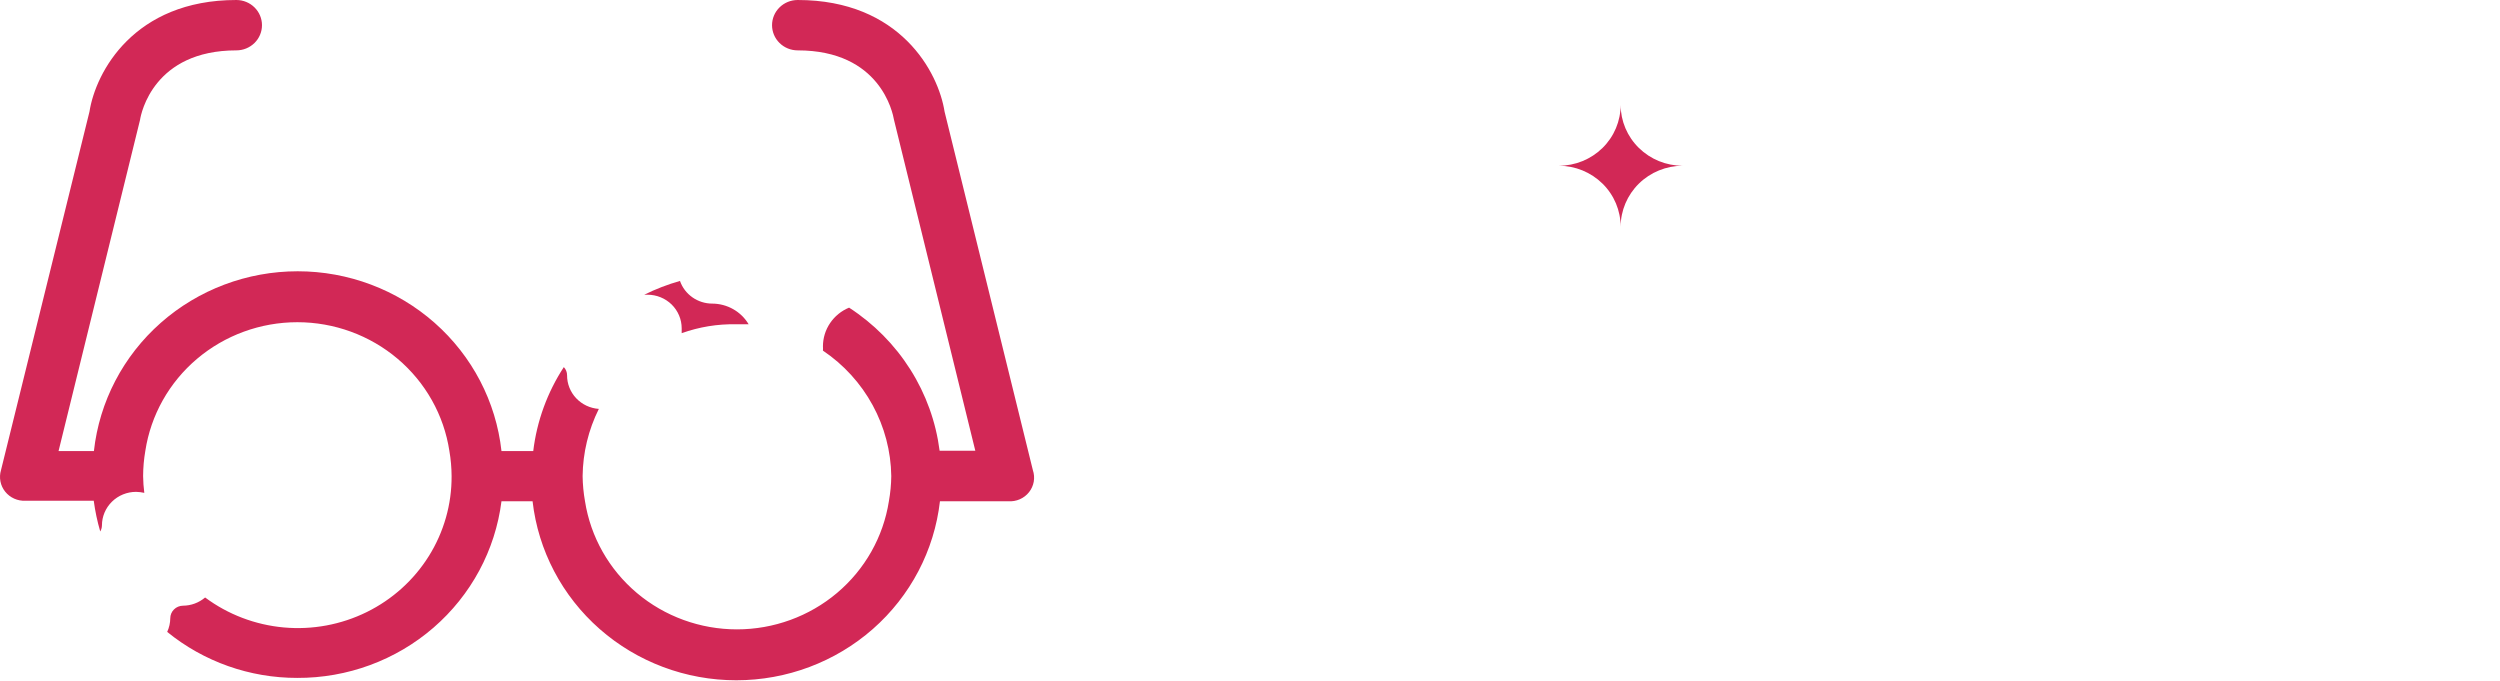
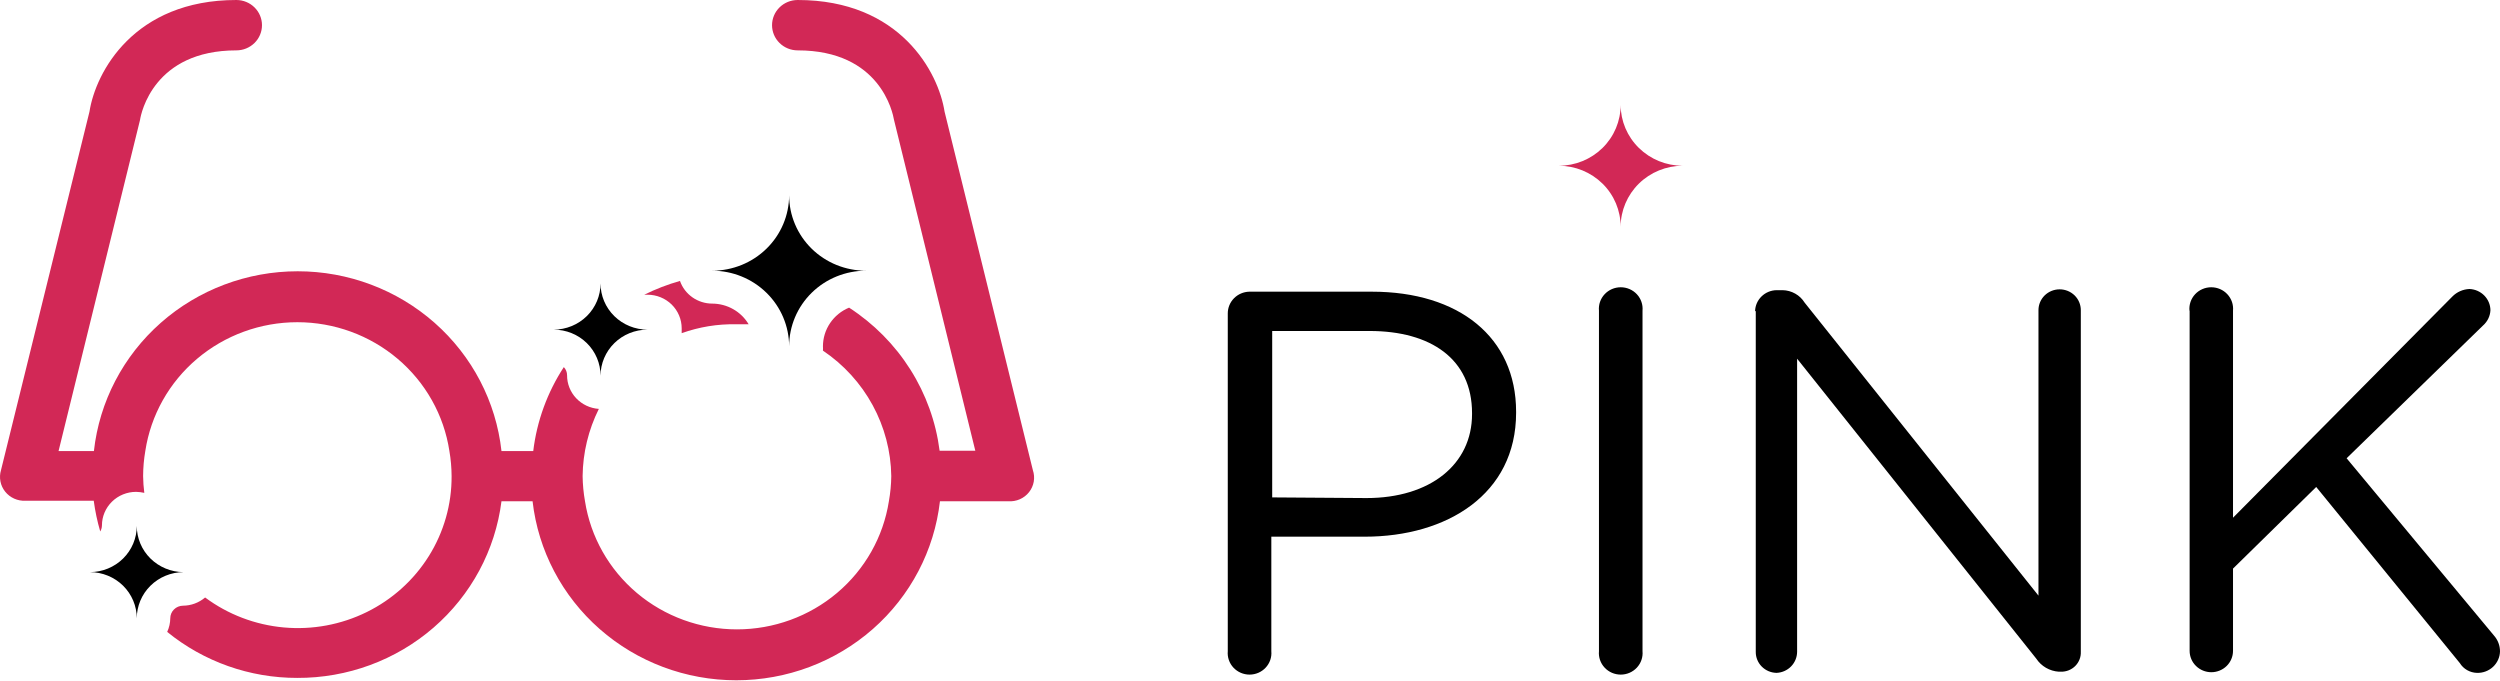
- <svg xmlns="http://www.w3.org/2000/svg" width="147" height="40" viewBox="0 0 147 40" fill="none">
+ <svg xmlns="http://www.w3.org/2000/svg" width="147" height="40" viewBox="0 0 147 40">
  <g>
    <path d="M72.193 18.425C72.193 18.092 72.326 17.773 72.562 17.535C72.799 17.297 73.12 17.159 73.459 17.151H80.67C85.783 17.151 89.147 19.827 89.147 24.211V24.27C89.147 29.069 85.07 31.557 80.248 31.557H74.754V38.291C74.77 38.466 74.749 38.642 74.692 38.808C74.634 38.974 74.543 39.127 74.422 39.256C74.302 39.386 74.155 39.489 73.992 39.56C73.829 39.63 73.652 39.667 73.474 39.667C73.295 39.667 73.119 39.63 72.956 39.56C72.793 39.489 72.646 39.386 72.525 39.256C72.405 39.127 72.313 38.974 72.256 38.808C72.199 38.642 72.177 38.466 72.193 38.291V18.425ZM80.349 29.286C84.095 29.286 86.556 27.311 86.556 24.349V24.29C86.556 21.111 84.135 19.462 80.53 19.462H74.805V29.247L80.349 29.286Z" />
    <path d="M94.019 18.267C94.003 18.092 94.024 17.916 94.081 17.75C94.139 17.584 94.23 17.431 94.351 17.302C94.471 17.172 94.618 17.069 94.781 16.998C94.944 16.928 95.121 16.891 95.299 16.891C95.478 16.891 95.654 16.928 95.817 16.998C95.981 17.069 96.127 17.172 96.248 17.302C96.368 17.431 96.46 17.584 96.517 17.75C96.574 17.916 96.596 18.092 96.58 18.267V38.291C96.596 38.466 96.574 38.642 96.517 38.808C96.46 38.974 96.368 39.127 96.248 39.256C96.127 39.386 95.981 39.489 95.817 39.56C95.654 39.63 95.478 39.667 95.299 39.667C95.121 39.667 94.944 39.63 94.781 39.56C94.618 39.489 94.471 39.386 94.351 39.256C94.23 39.127 94.139 38.974 94.081 38.808C94.024 38.642 94.003 38.466 94.019 38.291V18.267Z" />
    <path d="M103.199 18.296C103.206 17.97 103.343 17.659 103.579 17.429C103.815 17.198 104.132 17.067 104.464 17.062H104.816C105.077 17.067 105.332 17.137 105.559 17.265C105.785 17.392 105.975 17.574 106.111 17.793L119.862 35.023V18.237C119.862 17.913 119.993 17.601 120.226 17.371C120.46 17.142 120.777 17.013 121.107 17.013C121.437 17.013 121.754 17.142 121.988 17.371C122.221 17.601 122.352 17.913 122.352 18.237V38.331C122.358 38.484 122.332 38.636 122.275 38.778C122.219 38.921 122.134 39.05 122.025 39.16C121.916 39.269 121.785 39.355 121.641 39.413C121.497 39.47 121.343 39.499 121.187 39.496H121.057C120.79 39.478 120.531 39.399 120.301 39.265C120.071 39.131 119.876 38.947 119.731 38.726L105.67 21.091V38.331C105.667 38.649 105.541 38.954 105.317 39.184C105.093 39.413 104.788 39.55 104.464 39.565C104.136 39.56 103.823 39.427 103.593 39.196C103.363 38.965 103.236 38.654 103.239 38.331V18.296H103.199Z" />
    <path d="M128.74 18.267C128.724 18.092 128.746 17.916 128.803 17.75C128.86 17.584 128.952 17.431 129.072 17.302C129.193 17.172 129.339 17.069 129.503 16.998C129.666 16.928 129.842 16.891 130.021 16.891C130.199 16.891 130.376 16.928 130.539 16.998C130.702 17.069 130.849 17.172 130.969 17.302C131.09 17.431 131.181 17.584 131.239 17.75C131.296 17.916 131.317 18.092 131.301 18.267V30.442L144.198 17.437C144.462 17.168 144.822 17.009 145.202 16.993C145.531 17.006 145.842 17.142 146.072 17.373C146.302 17.605 146.433 17.914 146.438 18.237C146.43 18.405 146.39 18.57 146.317 18.723C146.245 18.876 146.142 19.012 146.016 19.126L137.981 26.946L146.648 37.373C146.875 37.631 147 37.96 147 38.301C146.996 38.472 146.958 38.64 146.887 38.796C146.817 38.952 146.716 39.093 146.59 39.211C146.464 39.328 146.315 39.42 146.153 39.481C145.991 39.542 145.818 39.57 145.644 39.565C145.441 39.559 145.243 39.504 145.068 39.404C144.892 39.304 144.745 39.163 144.64 38.992L136.193 28.634L131.301 33.433V38.272C131.301 38.436 131.268 38.599 131.204 38.751C131.14 38.904 131.046 39.042 130.928 39.158C130.809 39.275 130.669 39.367 130.514 39.43C130.359 39.493 130.193 39.526 130.026 39.526C129.858 39.526 129.692 39.493 129.538 39.43C129.383 39.367 129.242 39.275 129.124 39.158C129.005 39.042 128.911 38.904 128.847 38.751C128.783 38.599 128.75 38.436 128.75 38.272V18.267H128.74Z" />
    <path d="M50.92 15.917C50.327 15.918 49.74 15.804 49.191 15.582C48.643 15.36 48.145 15.034 47.725 14.622C47.305 14.21 46.972 13.721 46.745 13.182C46.518 12.644 46.401 12.066 46.401 11.483C46.398 12.66 45.921 13.788 45.073 14.619C44.226 15.45 43.078 15.917 41.881 15.917C43.079 15.919 44.227 16.388 45.074 17.221C45.921 18.054 46.398 19.183 46.401 20.36C46.401 19.182 46.877 18.052 47.724 17.218C48.572 16.385 49.722 15.917 50.92 15.917Z" />
    <path d="M38.074 19.383C37.342 19.383 36.639 19.097 36.121 18.587C35.603 18.078 35.312 17.387 35.312 16.667C35.312 17.386 35.023 18.075 34.507 18.584C33.991 19.093 33.291 19.38 32.56 19.383C33.29 19.383 33.99 19.668 34.506 20.175C35.022 20.683 35.312 21.371 35.312 22.088C35.315 21.37 35.607 20.682 36.125 20.174C36.642 19.667 37.343 19.383 38.074 19.383Z" />
    <path d="M10.785 33.641C10.056 33.635 9.359 33.347 8.845 32.838C8.331 32.33 8.043 31.642 8.043 30.925C8.043 31.644 7.753 32.333 7.238 32.842C6.722 33.351 6.022 33.638 5.291 33.641C6.022 33.643 6.722 33.931 7.238 34.439C7.753 34.948 8.043 35.638 8.043 36.356C8.043 35.639 8.331 34.952 8.845 34.443C9.359 33.934 10.056 33.646 10.785 33.641Z" />
  </g>
  <g fill="#D22856">
    <path d="M98.94 9.746C97.975 9.746 97.049 9.369 96.366 8.699C95.682 8.029 95.297 7.12 95.294 6.171C95.294 7.119 94.911 8.028 94.229 8.699C93.547 9.369 92.623 9.746 91.658 9.746C92.624 9.748 93.548 10.127 94.23 10.799C94.912 11.471 95.294 12.381 95.294 13.33C95.297 12.38 95.682 11.47 96.365 10.798C97.048 10.127 97.974 9.748 98.94 9.746Z" />
    <path d="M43.287 19.067C43.538 19.067 43.779 19.067 44.02 19.067C43.802 18.699 43.49 18.393 43.114 18.18C42.739 17.967 42.314 17.854 41.881 17.852C41.463 17.852 41.055 17.723 40.715 17.484C40.374 17.245 40.118 16.908 39.983 16.519C39.259 16.724 38.556 16.995 37.883 17.329H38.074C38.607 17.329 39.118 17.537 39.495 17.907C39.871 18.278 40.083 18.78 40.083 19.304C40.088 19.399 40.088 19.495 40.083 19.59C41.109 19.223 42.195 19.045 43.287 19.067Z" />
    <path d="M60.733 27.647L55.541 6.566C55.179 4.246 52.929 0 46.903 0C46.503 0 46.12 0.156 45.837 0.434C45.555 0.712 45.396 1.088 45.396 1.481C45.396 1.874 45.555 2.251 45.837 2.528C46.12 2.806 46.503 2.962 46.903 2.962C51.774 2.962 52.497 6.645 52.568 7.05L57.348 26.502H55.249C55.032 24.805 54.444 23.174 53.525 21.722C52.606 20.27 51.378 19.031 49.926 18.089C49.471 18.277 49.083 18.593 48.81 18.997C48.536 19.401 48.39 19.875 48.389 20.36C48.395 20.446 48.395 20.531 48.389 20.617C49.611 21.44 50.613 22.54 51.312 23.824C52.011 25.107 52.387 26.537 52.407 27.993C52.401 28.489 52.354 28.985 52.266 29.474C51.938 31.571 50.856 33.484 49.217 34.866C47.579 36.247 45.491 37.007 43.332 37.007C41.173 37.007 39.086 36.247 37.447 34.866C35.809 33.484 34.727 31.571 34.398 29.474C34.311 28.985 34.264 28.489 34.258 27.993C34.273 26.623 34.599 25.274 35.212 24.043C34.704 24.008 34.228 23.785 33.881 23.418C33.535 23.052 33.342 22.569 33.344 22.068C33.345 21.889 33.277 21.716 33.153 21.585C32.181 23.075 31.566 24.763 31.355 26.521H29.487C29.166 23.617 27.766 20.932 25.554 18.981C23.343 17.03 20.476 15.951 17.504 15.951C14.533 15.951 11.666 17.03 9.455 18.981C7.243 20.932 5.843 23.617 5.522 26.521H3.443L8.234 7.05C8.294 6.645 9.047 2.962 13.899 2.962C14.298 2.962 14.681 2.806 14.964 2.528C15.246 2.251 15.405 1.874 15.405 1.481C15.405 1.088 15.246 0.712 14.964 0.434C14.681 0.156 14.298 0 13.899 0C7.872 0 5.623 4.246 5.261 6.566L0.058 27.647C-0.006 27.862 -0.017 28.088 0.026 28.308C0.068 28.528 0.164 28.734 0.305 28.91C0.445 29.086 0.627 29.226 0.834 29.319C1.041 29.412 1.267 29.455 1.495 29.444H5.512C5.594 30.055 5.721 30.659 5.894 31.251C5.957 31.143 5.992 31.021 5.994 30.896C5.994 30.372 6.206 29.87 6.583 29.499C6.959 29.129 7.47 28.921 8.003 28.921C8.165 28.925 8.327 28.945 8.485 28.98C8.443 28.653 8.419 28.323 8.415 27.993C8.417 27.496 8.461 27.001 8.545 26.512C8.867 24.407 9.946 22.486 11.587 21.098C13.227 19.71 15.32 18.946 17.484 18.946C19.649 18.946 21.742 19.71 23.382 21.098C25.022 22.486 26.102 24.407 26.423 26.512C26.508 27.001 26.551 27.496 26.554 27.993C26.564 29.651 26.102 31.278 25.22 32.691C24.338 34.105 23.072 35.247 21.564 35.99C20.056 36.733 18.367 37.046 16.688 36.894C15.008 36.742 13.406 36.132 12.061 35.132C11.698 35.441 11.235 35.613 10.755 35.615C10.557 35.618 10.368 35.697 10.229 35.836C10.09 35.974 10.012 36.161 10.012 36.356C10.009 36.632 9.947 36.905 9.831 37.156C11.98 38.907 14.684 39.864 17.474 39.861C20.422 39.874 23.273 38.824 25.486 36.91C27.7 34.995 29.123 32.35 29.487 29.474H31.315C31.646 32.369 33.05 35.043 35.259 36.985C37.469 38.927 40.328 40 43.292 40C46.256 40 49.115 38.927 51.325 36.985C53.534 35.043 54.938 32.369 55.269 29.474H59.287C59.519 29.49 59.752 29.45 59.965 29.357C60.177 29.264 60.364 29.121 60.507 28.94C60.65 28.76 60.745 28.547 60.785 28.322C60.824 28.096 60.806 27.864 60.733 27.647Z" />
  </g>
</svg>
